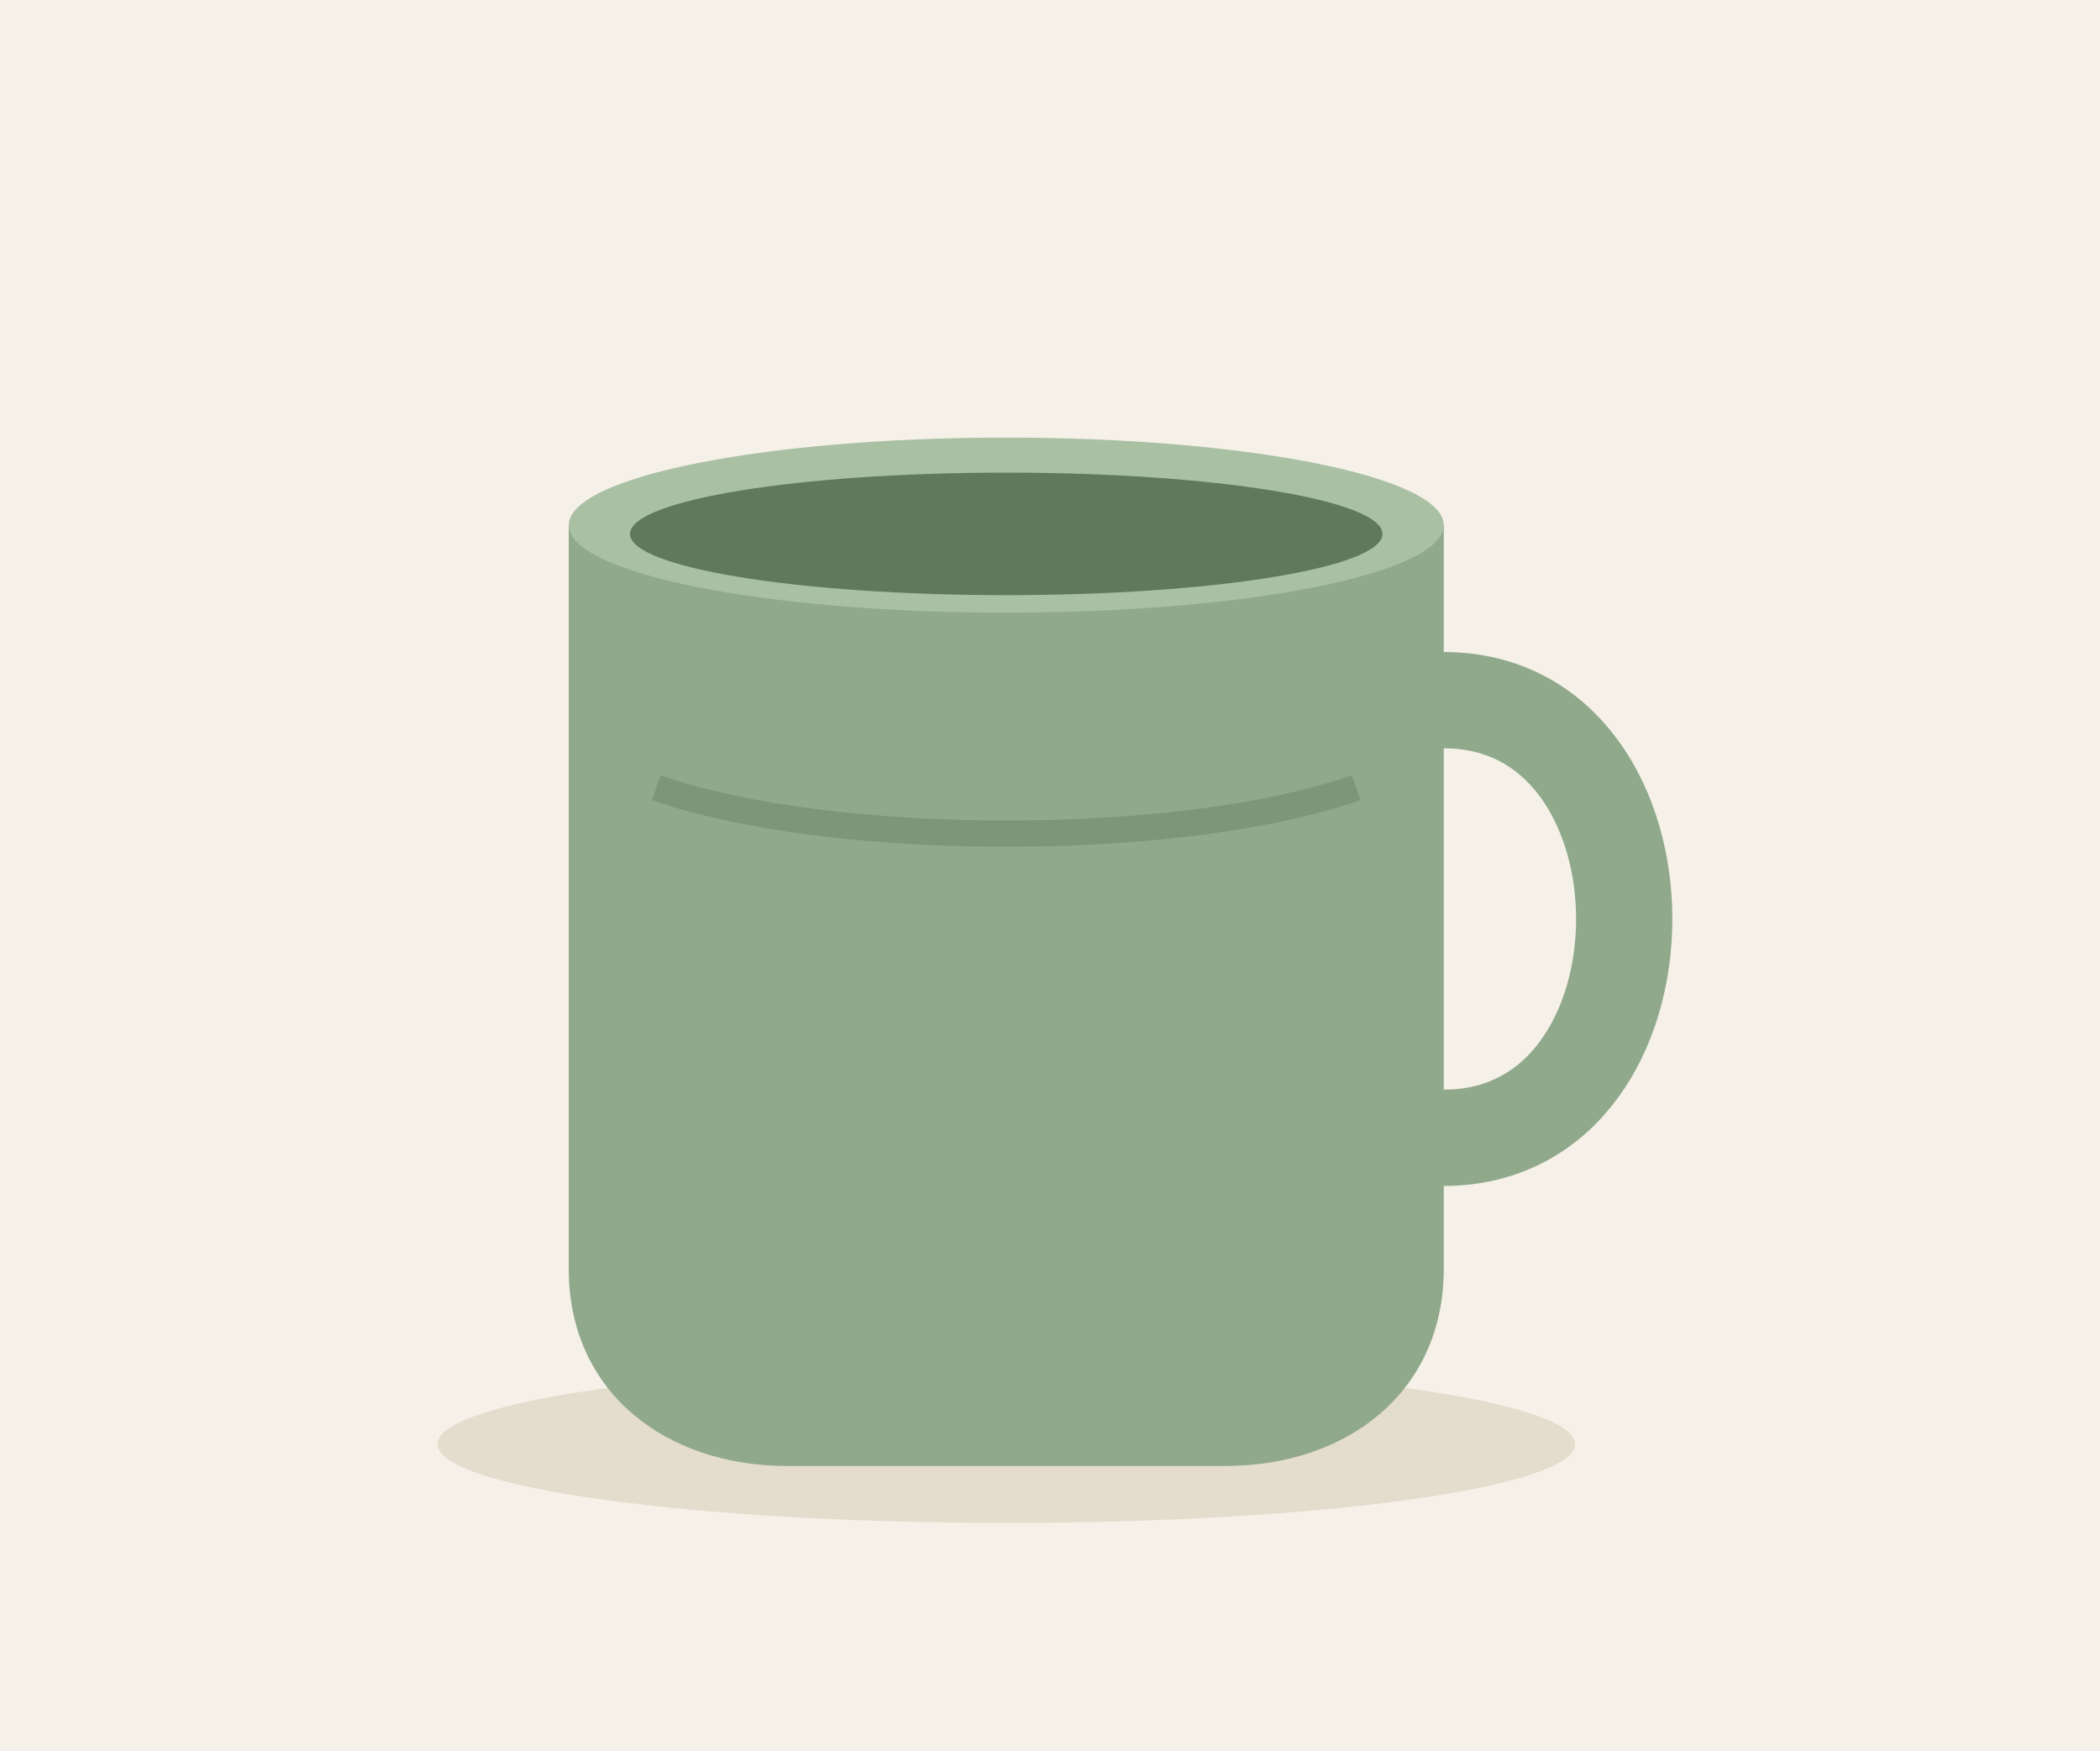
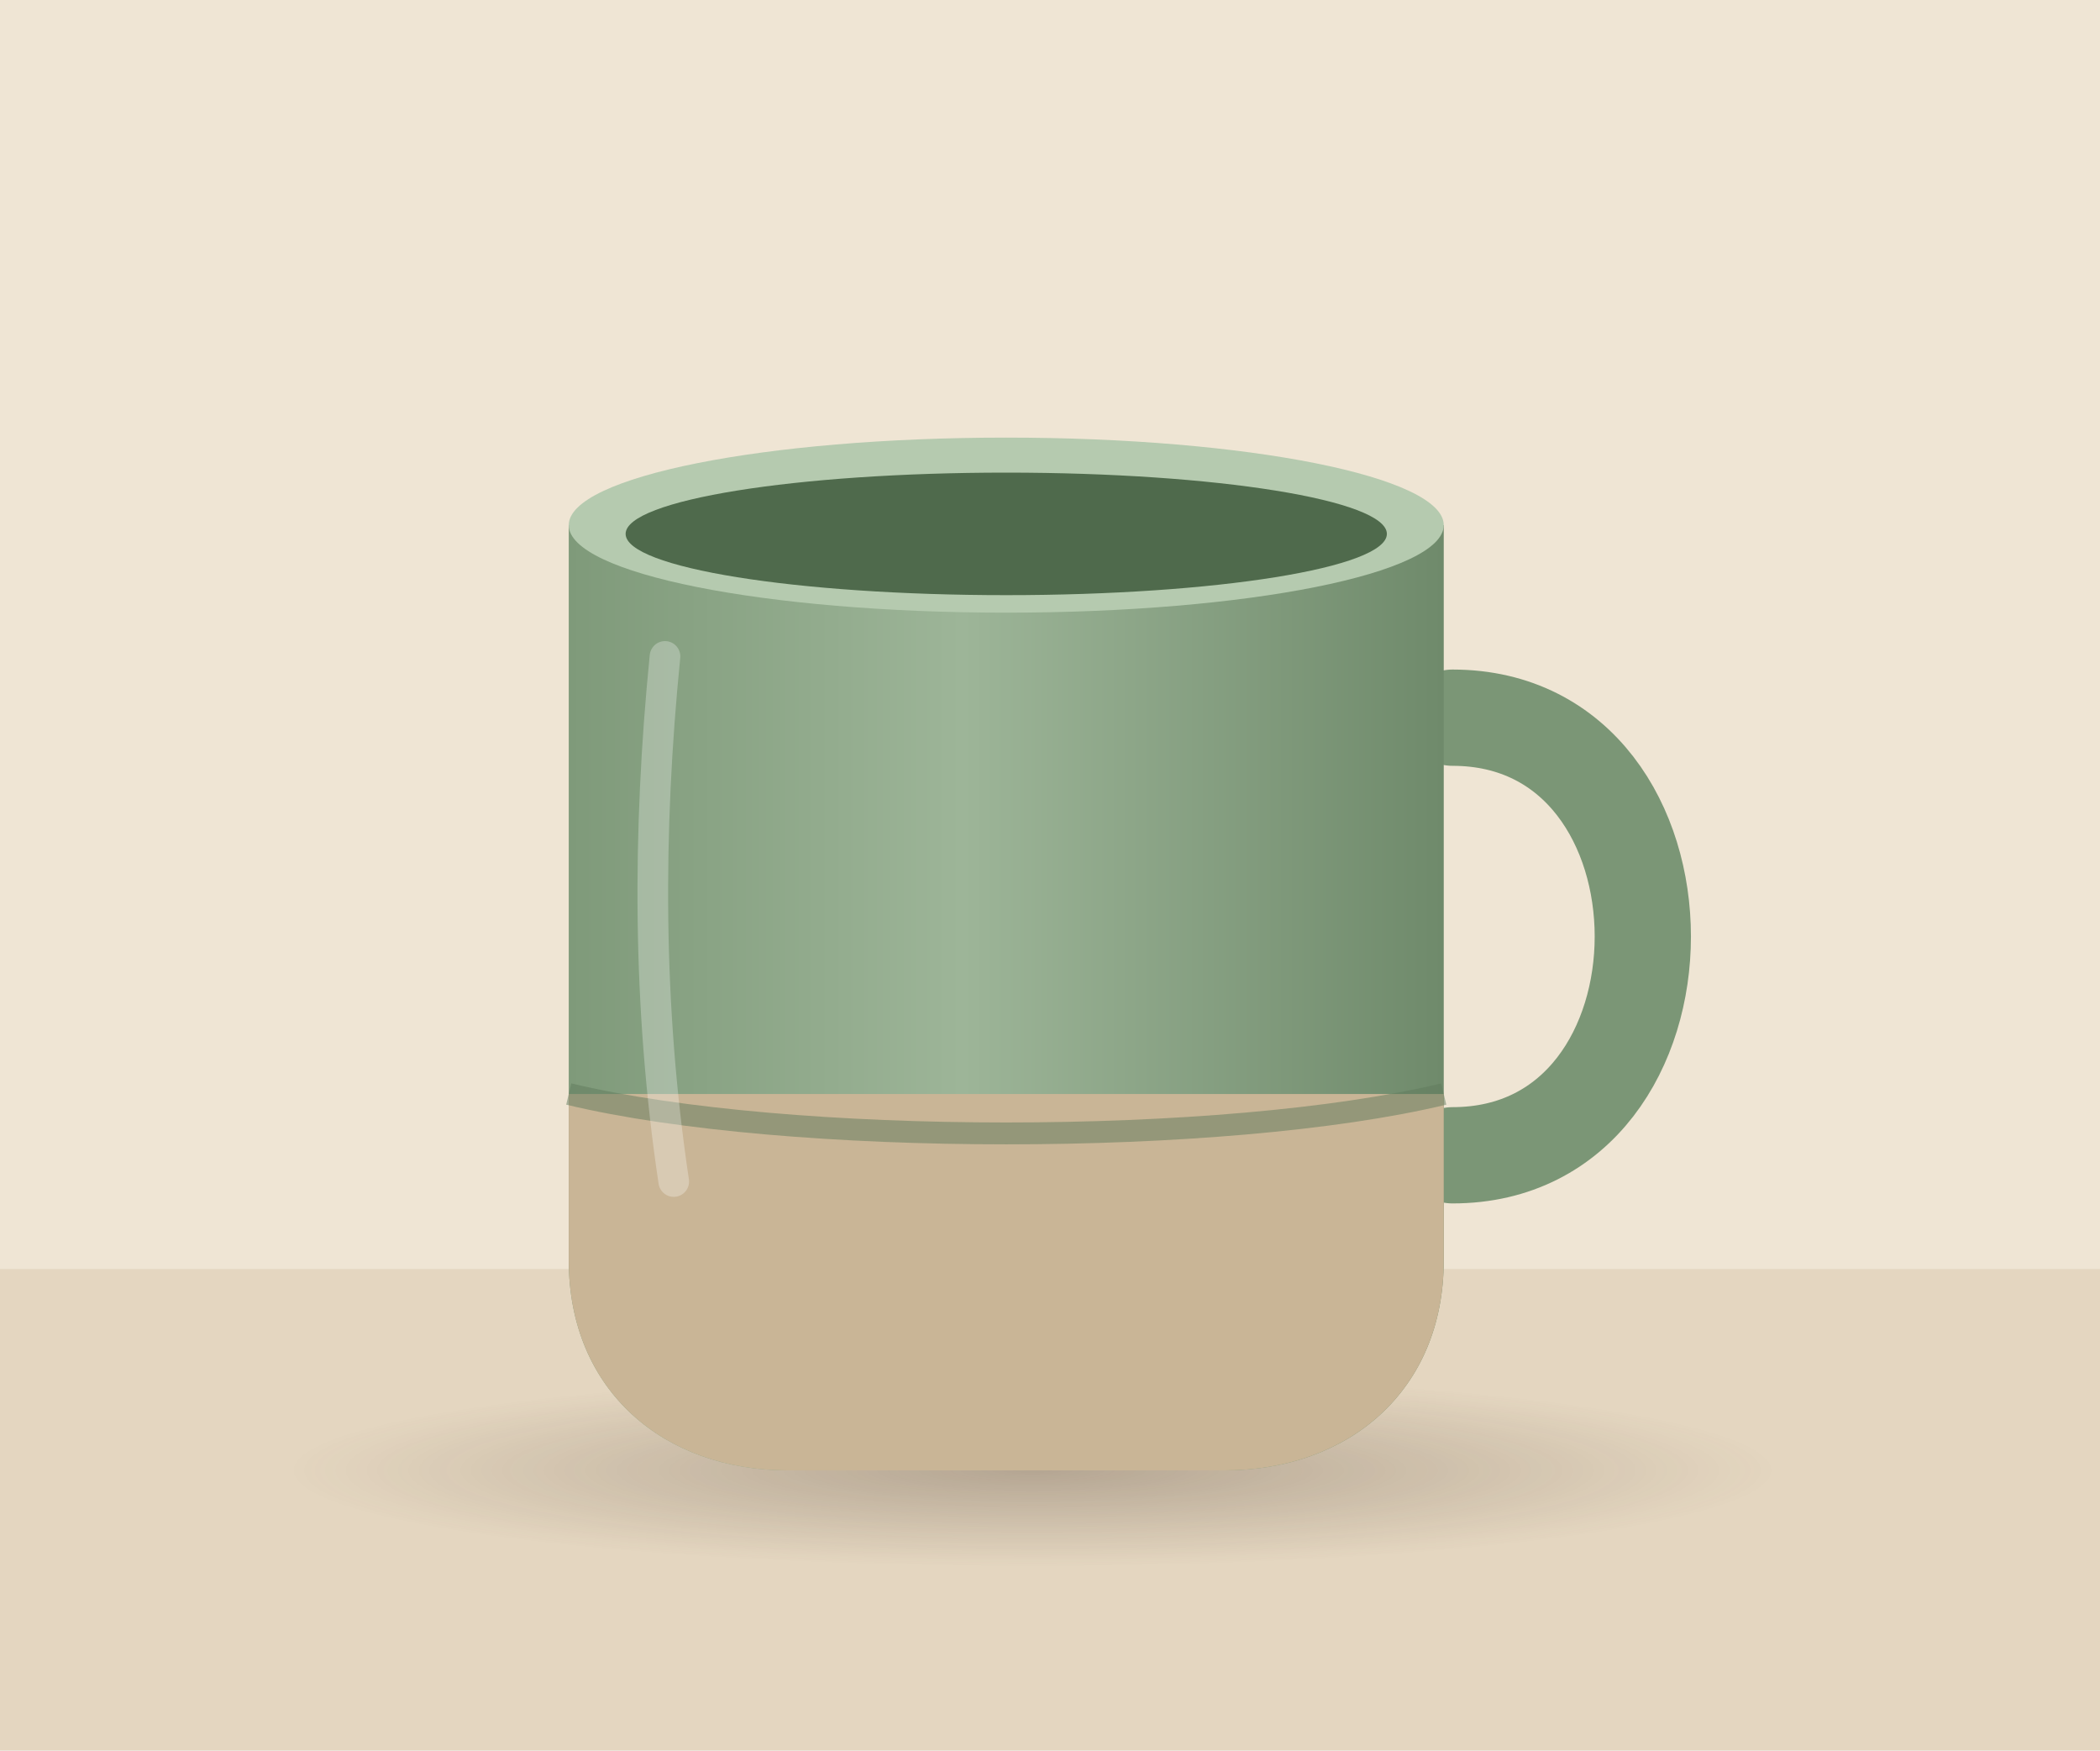
<svg xmlns="http://www.w3.org/2000/svg" viewBox="0 0 480 400">
-   <rect width="480" height="400" fill="#f5f0e8" />
-   <ellipse cx="230" cy="330" rx="130" ry="18" fill="#e4dccd" />
-   <path d="M130 120h200v170c0 28-22 45-50 45H180c-28 0-50-17-50-45z" fill="#8fa98a" />
-   <ellipse cx="230" cy="120" rx="100" ry="20" fill="#a9c0a3" />
-   <ellipse cx="230" cy="122" rx="86" ry="14" fill="#5f7a5b" />
-   <path d="M330 160c55 0 55 100 0 100" fill="none" stroke="#8fa98a" stroke-width="22" stroke-linecap="round" />
-   <path d="M150 180c40 14 120 14 160 0" fill="none" stroke="#7d9677" stroke-width="6" />
+   <defs>
+     <linearGradient id="b" x1="0" x2="1">
+       <stop offset="0" stop-color="#7f9a7a" />
+       <stop offset=".45" stop-color="#9db598" />
+       <stop offset="1" stop-color="#6f8a6b" />
+     </linearGradient>
+     <radialGradient id="s" cx=".5" cy=".5" r=".5">
+       <stop offset="0" stop-color="#3b2a1e" stop-opacity=".28" />
+       <stop offset="1" stop-color="#3b2a1e" stop-opacity="0" />
+     </radialGradient>
+   </defs>
+   <rect width="480" height="400" fill="#efe5d4" />
+   <rect y="290" width="480" height="110" fill="#e4d6c0" />
+   <ellipse cx="236" cy="336" rx="170" ry="22" fill="url(#s)" />
+   <path d="M332 164c58 0 58 100 0 100" fill="none" stroke="#7b9676" stroke-width="22" stroke-linecap="round" />
+   <path d="M130 120h200v168c0 30-22 48-50 48H180c-28 0-50-18-50-48z" fill="url(#b)" />
+   <path d="M130 250h200v38c0 30-22 48-50 48H180c-28 0-50-18-50-48z" fill="#c9b596" />
+   <path d="M130 250c50 12 150 12 200 0" fill="none" stroke="#5f7a5b" stroke-width="5" opacity=".5" />
+   <ellipse cx="230" cy="120" rx="100" ry="20" fill="#b5caaf" />
+   <ellipse cx="230" cy="122" rx="87" ry="14" fill="#4f6a4c" />
+   <path d="M152 150c-4 40-4 80 2 120" fill="none" stroke="#fff" stroke-width="7" stroke-linecap="round" opacity=".28" />
</svg>
